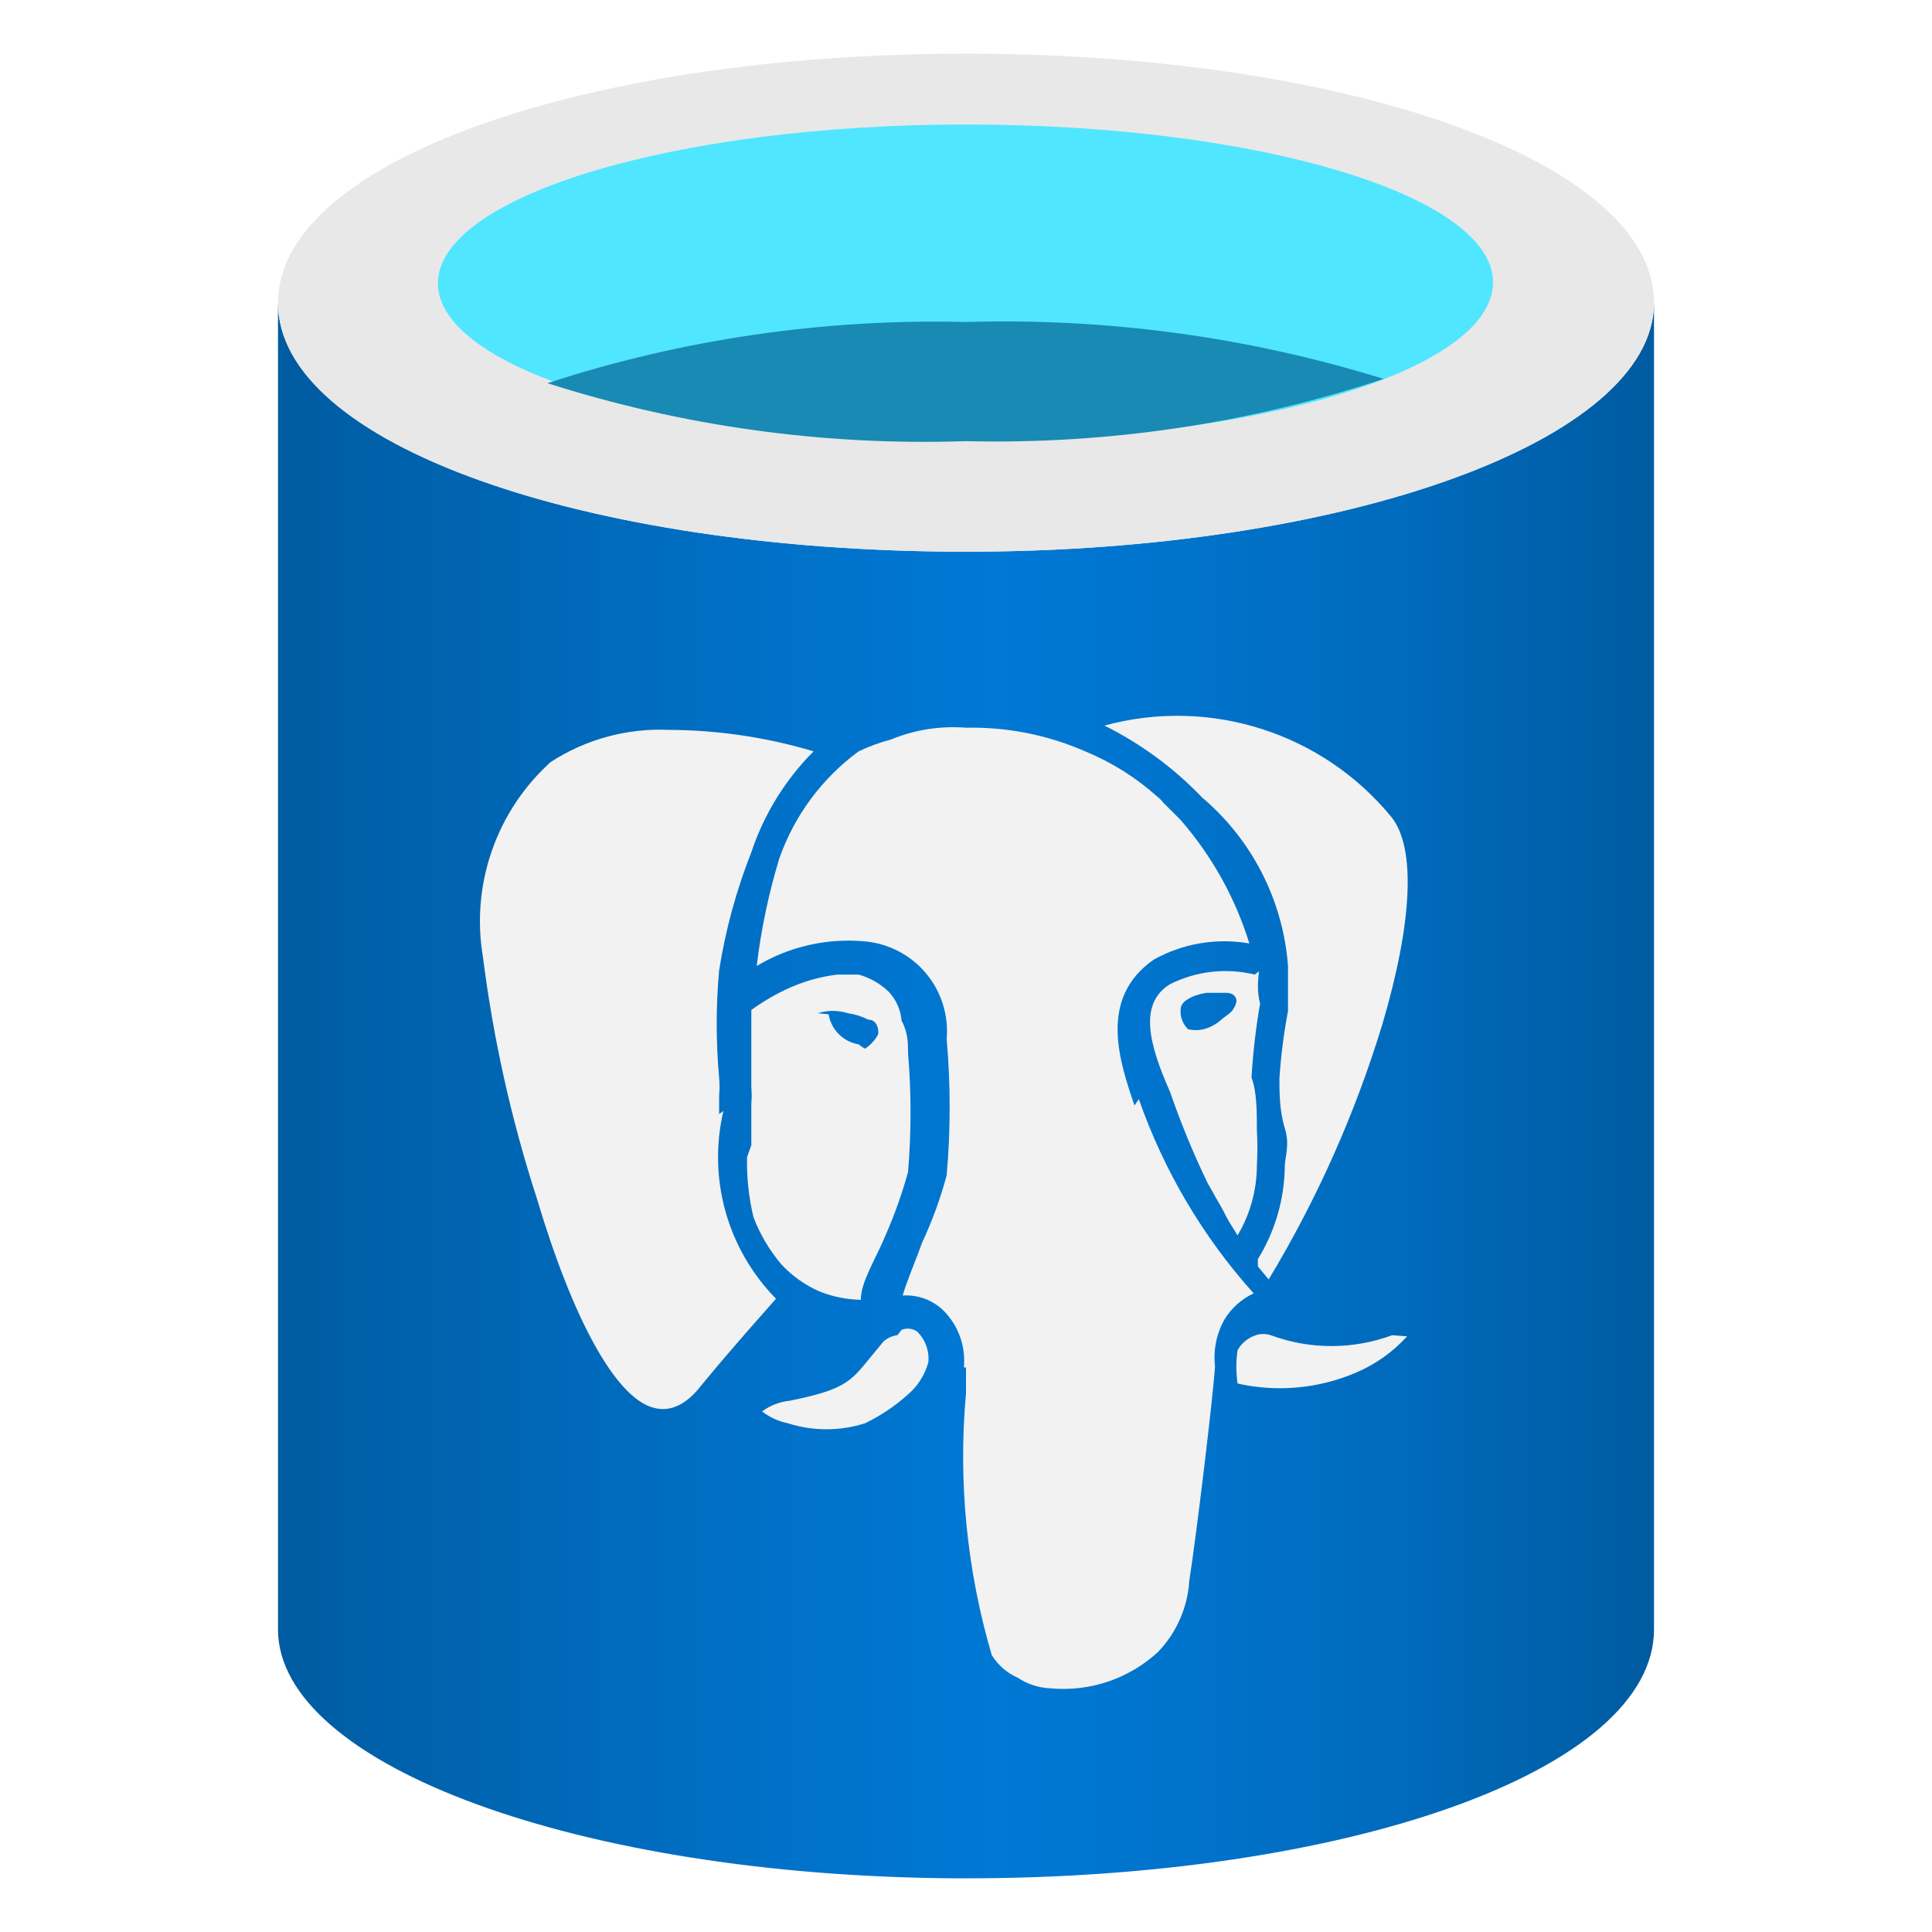
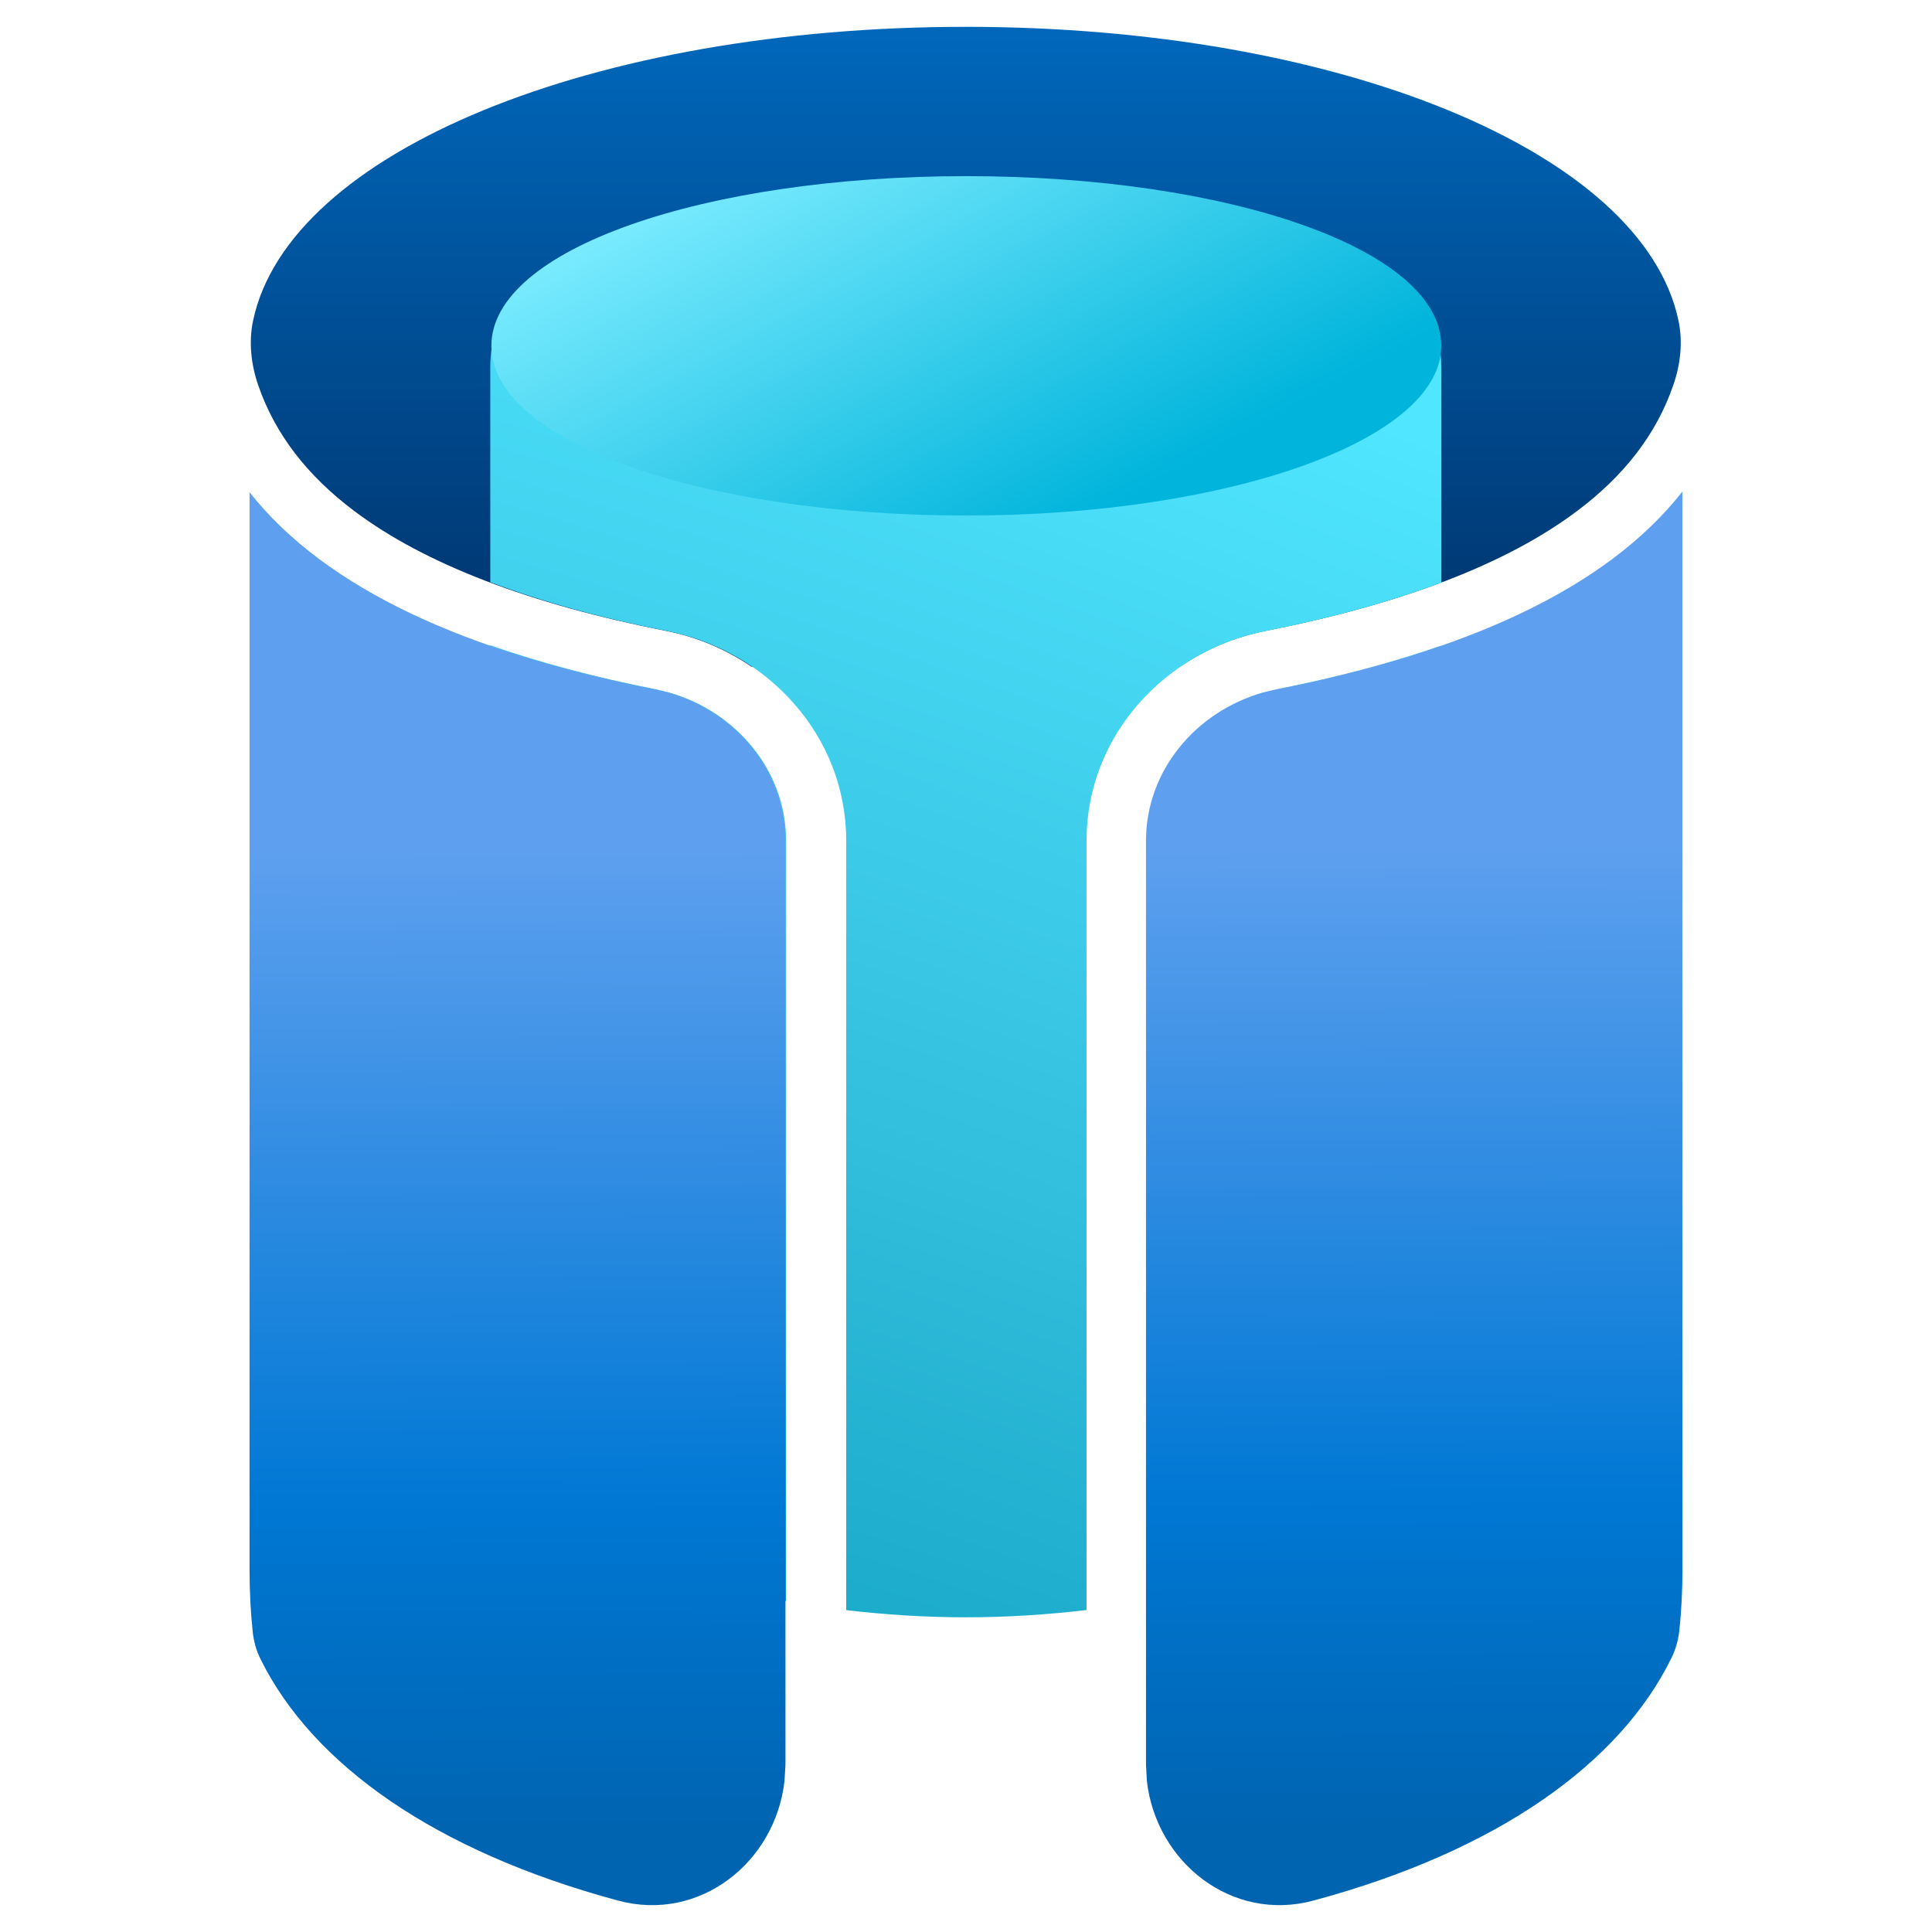
- <svg xmlns="http://www.w3.org/2000/svg" id="fc890127-728b-4ac0-b5da-86cdfc191e86" width="18" height="18" viewBox="0 0 18 18">
+ <svg xmlns="http://www.w3.org/2000/svg" width="18" height="18" viewBox="0 0 18 18" fill="none">
+   <path d="M8.998 0.25C12.459 0.25 15.305 1.409 15.638 2.987C15.68 3.186 15.657 3.394 15.59 3.587C15.432 4.047 15.131 4.433 14.692 4.762C14.034 5.256 13.057 5.629 11.785 5.879C11.5 5.936 11.234 6.049 11 6.207C10.368 6.297 9.695 6.346 8.998 6.346C8.302 6.346 7.632 6.299 7.001 6.211C6.766 6.051 6.497 5.936 6.21 5.879C4.937 5.629 3.961 5.257 3.302 4.762C2.864 4.433 2.563 4.047 2.405 3.587C2.339 3.394 2.316 3.186 2.358 2.987C2.691 1.409 5.537 0.25 8.998 0.25Z" fill="url(#paint0_linear_71654_1139)" />
+   <path d="M8.998 1.96C11.445 1.96 13.428 2.112 13.428 3.42V5.428C12.953 5.606 12.407 5.758 11.791 5.879C10.863 6.062 10.123 6.849 10.123 7.833V15C9.764 15.043 9.387 15.068 8.998 15.068C8.613 15.068 8.24 15.043 7.884 15.001V7.833C7.884 6.849 7.144 6.062 6.216 5.879C5.595 5.757 5.046 5.604 4.568 5.424V3.42C4.568 2.112 6.552 1.96 8.998 1.96Z" fill="url(#paint1_radial_71654_1139)" />
+   <path d="M4.568 6.012C5.034 6.174 5.548 6.311 6.106 6.421L6.234 6.452C6.861 6.631 7.324 7.181 7.324 7.833V14.917C5.708 14.617 4.568 13.896 4.568 13.054C4.568 12.999 4.573 12.944 4.583 12.89C4.576 12.847 4.572 12.804 4.57 12.76L4.568 12.699V6.012Z" fill="url(#paint2_radial_71654_1139)" />
+   <path d="M13.428 12.699L13.427 12.76C13.425 12.804 13.42 12.848 13.414 12.892C13.423 12.945 13.428 12.999 13.428 13.054C13.428 13.895 12.294 14.614 10.683 14.915V7.833C10.683 7.181 11.146 6.631 11.774 6.452L11.901 6.421C12.455 6.312 12.966 6.176 13.428 6.015V12.699Z" fill="url(#paint3_radial_71654_1139)" />
+   <path d="M9.003 1.641C11.447 1.641 13.428 2.322 13.428 3.222C13.428 4.101 11.447 4.803 9.003 4.803C6.559 4.803 4.578 4.121 4.578 3.222C4.578 2.322 6.559 1.641 9.003 1.641Z" fill="url(#paint4_linear_71654_1139)" />
+   <path d="M2.325 4.586C3.043 5.495 4.358 6.078 6.1 6.422L6.227 6.452C6.855 6.631 7.318 7.181 7.318 7.833V16.438L7.309 16.592C7.224 17.35 6.52 17.913 5.757 17.707C4.049 17.246 2.914 16.438 2.429 15.461C2.387 15.378 2.363 15.289 2.354 15.197C2.335 15.018 2.325 14.828 2.325 14.625V4.586Z" fill="url(#paint5_linear_71654_1139)" />
+   <path d="M15.675 14.625C15.675 14.822 15.665 15.008 15.647 15.182C15.638 15.273 15.614 15.362 15.574 15.444C15.093 16.428 13.955 17.244 12.238 17.707C11.475 17.913 10.771 17.349 10.685 16.592L10.677 16.438V7.833C10.677 7.181 11.14 6.631 11.767 6.452L11.895 6.422C13.641 6.077 14.959 5.492 15.675 4.579V14.625Z" fill="url(#paint6_linear_71654_1139)" />
  <defs>
-     <linearGradient id="a28dee20-4c71-46b5-b957-804c67da725a" x1="2.44" y1="10.67" x2="15.27" y2="10.67" gradientTransform="translate(0.14 -0.5) rotate(-0.01)" gradientUnits="userSpaceOnUse">
-       <stop offset="0" stop-color="#005ba1" />
-       <stop offset="0.07" stop-color="#0060a9" />
-       <stop offset="0.36" stop-color="#0071c8" />
-       <stop offset="0.52" stop-color="#0078d4" />
-       <stop offset="0.64" stop-color="#0074cd" />
-       <stop offset="0.82" stop-color="#006abb" />
-       <stop offset="1" stop-color="#005ba1" />
+     <linearGradient id="paint0_linear_71654_1139" x1="8.998" y1="6.465" x2="8.998" y2="-1.577" gradientUnits="userSpaceOnUse">
+       <stop stop-color="#003067" />
+       <stop offset="1" stop-color="#0078D4" />
+     </linearGradient>
+     <radialGradient id="paint1_radial_71654_1139" cx="0" cy="0" r="1" gradientTransform="matrix(-0.28263 -18.9729 39.7309 13.5323 9.90253 21.6361)" gradientUnits="userSpaceOnUse">
+       <stop offset="0.085" stop-color="#0699BA" />
+       <stop offset="0.553" stop-color="#32BEDD" />
+       <stop offset="1" stop-color="#50E6FF" />
+     </radialGradient>
+     <radialGradient id="paint2_radial_71654_1139" cx="0" cy="0" r="1" gradientTransform="matrix(-0.28263 -18.9729 39.7309 13.5323 9.90253 21.6361)" gradientUnits="userSpaceOnUse">
+       <stop offset="0.085" stop-color="#0699BA" />
+       <stop offset="0.553" stop-color="#32BEDD" />
+       <stop offset="1" stop-color="#50E6FF" />
+     </radialGradient>
+     <radialGradient id="paint3_radial_71654_1139" cx="0" cy="0" r="1" gradientTransform="matrix(-0.28263 -18.9729 39.7309 13.5323 9.90253 21.6361)" gradientUnits="userSpaceOnUse">
+       <stop offset="0.085" stop-color="#0699BA" />
+       <stop offset="0.553" stop-color="#32BEDD" />
+       <stop offset="1" stop-color="#50E6FF" />
+     </radialGradient>
+     <linearGradient id="paint4_linear_71654_1139" x1="6.338" y1="1.641" x2="8.564" y2="5.704" gradientUnits="userSpaceOnUse">
+       <stop stop-color="#7CECFF" />
+       <stop offset="1" stop-color="#00B4DB" />
+     </linearGradient>
+     <linearGradient id="paint5_linear_71654_1139" x1="13.096" y1="17.01" x2="13.053" y2="7.875" gradientUnits="userSpaceOnUse">
+       <stop stop-color="#0064B1" />
+       <stop offset="0.333" stop-color="#0078D4" />
+       <stop offset="1" stop-color="#5EA0EF" />
+     </linearGradient>
+     <linearGradient id="paint6_linear_71654_1139" x1="13.096" y1="17.01" x2="13.053" y2="7.875" gradientUnits="userSpaceOnUse">
+       <stop stop-color="#0064B1" />
+       <stop offset="0.333" stop-color="#0078D4" />
+       <stop offset="1" stop-color="#5EA0EF" />
    </linearGradient>
  </defs>
-   <path d="M9,5.14c-3.54,0-6.41-1-6.41-2.32V15.18c0,1.27,2.82,2.3,6.32,2.32H9c3.54,0,6.41-1,6.41-2.32V2.82C15.41,4.1,12.54,5.14,9,5.14Z" fill="url(#a28dee20-4c71-46b5-b957-804c67da725a)" />
-   <path d="M15.41,2.82c0,1.28-2.87,2.32-6.41,2.32s-6.41-1-6.41-2.32S5.46.5,9,.5s6.41,1,6.41,2.32" fill="#e8e8e8" />
-   <path d="M13.91,2.63c0,.82-2.2,1.48-4.91,1.48S4.08,3.45,4.08,2.64,6.28,1.16,9,1.16s4.91.66,4.91,1.47" fill="#50e6ff" />
-   <path d="M9,3a11.65,11.65,0,0,0-3.9.57A11.53,11.53,0,0,0,9,4.11a11.47,11.47,0,0,0,3.89-.58A11.93,11.93,0,0,0,9,3Z" fill="#198ab3" />
-   <path d="M12,9c0,.08,0,.24,0,.42a5.12,5.12,0,0,0-.08.63c0,.12,0,.3.05.46s0,.27,0,.36a1.68,1.68,0,0,1-.25.86.43.43,0,0,0,0,.07l.1.12a10.55,10.55,0,0,0,1.06-2.38h0c.28-.95.31-1.63.09-1.92a2.58,2.58,0,0,0-2.68-.86,3.29,3.29,0,0,1,.91.67A2.28,2.28,0,0,1,12,9Zm-.31.08a1.15,1.15,0,0,0-.79.09c-.29.18-.2.55,0,1a7.77,7.77,0,0,0,.35.85l.09.16h0c.05.08.08.15.11.2l.08.13a1.28,1.28,0,0,0,.18-.65,2.86,2.86,0,0,0,0-.33c0-.17,0-.36-.05-.49a6.1,6.1,0,0,1,.08-.69C11.71,9.24,11.72,9.13,11.73,9.05Zm-.3.41a.4.4,0,0,1-.18.1h0a.33.33,0,0,1-.14,0A.23.23,0,0,1,11,9.4h0c0-.07.11-.13.24-.15h.19s.09,0,.09.08A.2.2,0,0,1,11.43,9.46Zm-4.69.89c0-.07,0-.13,0-.17a1,1,0,0,0,0-.17,5.55,5.55,0,0,1,0-1A5.22,5.22,0,0,1,7,7.94,2.41,2.41,0,0,1,7.58,7,4.78,4.78,0,0,0,6.23,6.8a1.87,1.87,0,0,0-1.1.3A2,2,0,0,0,4.5,8.92,12.27,12.27,0,0,0,5,11.16c.34,1.14.73,1.84,1.07,1.95h0c.15.05.31,0,.47-.21.28-.34.54-.63.69-.8A1.88,1.88,0,0,1,6.74,10.35Zm.26.4a2.18,2.18,0,0,0,.06.56,1.5,1.5,0,0,0,.26.44,1.07,1.07,0,0,0,.35.25,1.09,1.09,0,0,0,.39.08c0-.17.14-.38.23-.6a4.35,4.35,0,0,0,.21-.59,6.61,6.61,0,0,0,0-1.11c0-.09,0-.19-.06-.3a.45.45,0,0,0-.12-.27l0,0A.66.66,0,0,0,8,9.08H7.8a1.56,1.56,0,0,0-.48.14A2,2,0,0,0,7,9.41v.11c0,.2,0,.41,0,.61v0a.86.86,0,0,1,0,.15l0,.39H7Zm.66-1.34,0,0a.46.46,0,0,1,.28,0,.6.6,0,0,1,.19.06c.09,0,.1.11.09.14h0a.37.37,0,0,1-.12.13A.3.3,0,0,1,8,9.73h0a.34.34,0,0,1-.28-.28Zm.74,3a.23.23,0,0,0-.13.06l-.14.17c-.17.21-.24.28-.73.38a.52.52,0,0,0-.26.1.58.58,0,0,0,.24.11,1.18,1.18,0,0,0,.72,0A1.7,1.7,0,0,0,8.45,13a.61.61,0,0,0,.2-.31.36.36,0,0,0-.1-.28A.15.15,0,0,0,8.4,12.39Zm4.61,0a1.63,1.63,0,0,1-1.13,0,.22.22,0,0,0-.14,0,.3.3,0,0,0-.17.14,1.09,1.09,0,0,0,0,.31,1.8,1.8,0,0,0,1.1-.1,1.36,1.36,0,0,0,.48-.34Zm-2.4-2.14c-.14-.41-.34-1,.18-1.36a1.35,1.35,0,0,1,.89-.15A3.18,3.18,0,0,0,11,7.64l-.1-.1-.06-.06h0a.34.34,0,0,0-.06-.06l0,0,0,0A2.34,2.34,0,0,0,10.11,7,2.63,2.63,0,0,0,9,6.78a1.52,1.52,0,0,0-.7.11A1.77,1.77,0,0,0,8,7a2.1,2.1,0,0,0-.74,1,5.84,5.84,0,0,0-.21,1,1.66,1.66,0,0,1,1-.23.84.84,0,0,1,.77.91,7.26,7.26,0,0,1,0,1.27,3.87,3.87,0,0,1-.23.63c-.06.17-.14.35-.18.49a.5.5,0,0,1,.38.14.66.66,0,0,1,.19.53H9c0,.08,0,.16,0,.24a6.55,6.55,0,0,0,.24,2.44.54.54,0,0,0,.24.21.6.6,0,0,0,.31.1,1.3,1.3,0,0,0,1-.34,1.05,1.05,0,0,0,.29-.66c.07-.45.22-1.7.24-2h0a.72.72,0,0,1,.09-.44.63.63,0,0,1,.27-.24A5.36,5.36,0,0,1,10.61,10.24Z" fill="#f2f2f2" />
</svg>
